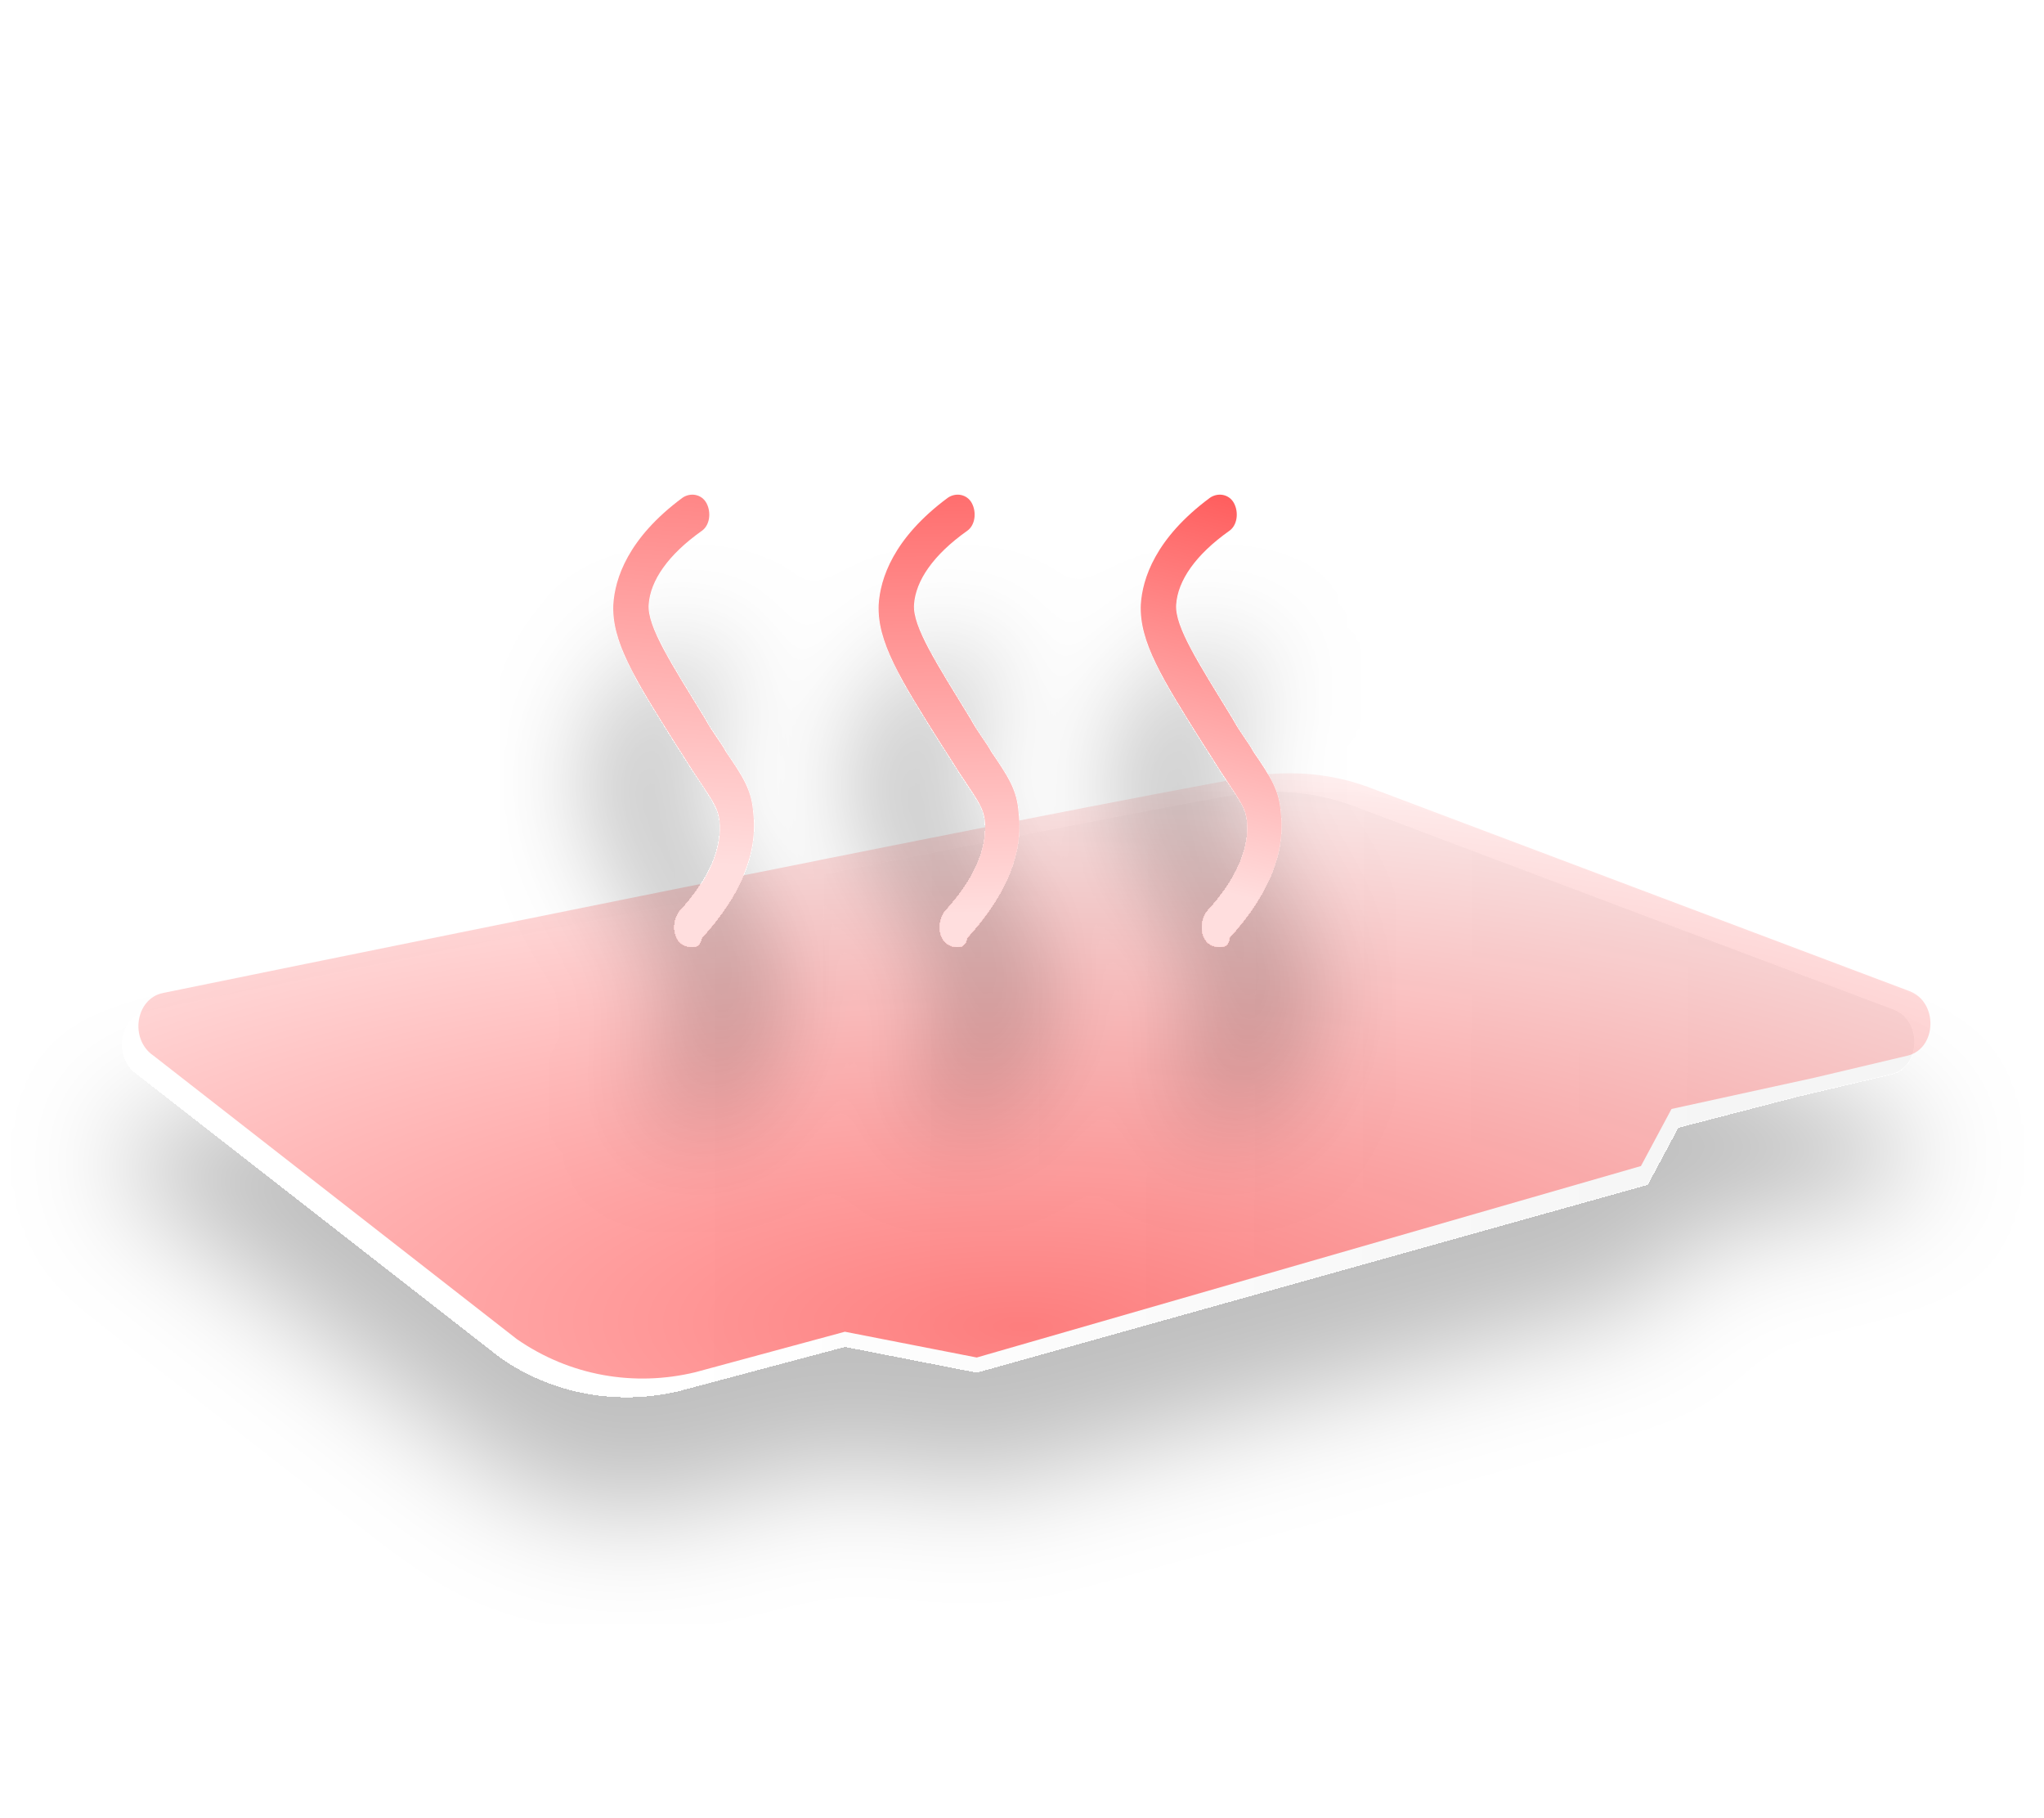
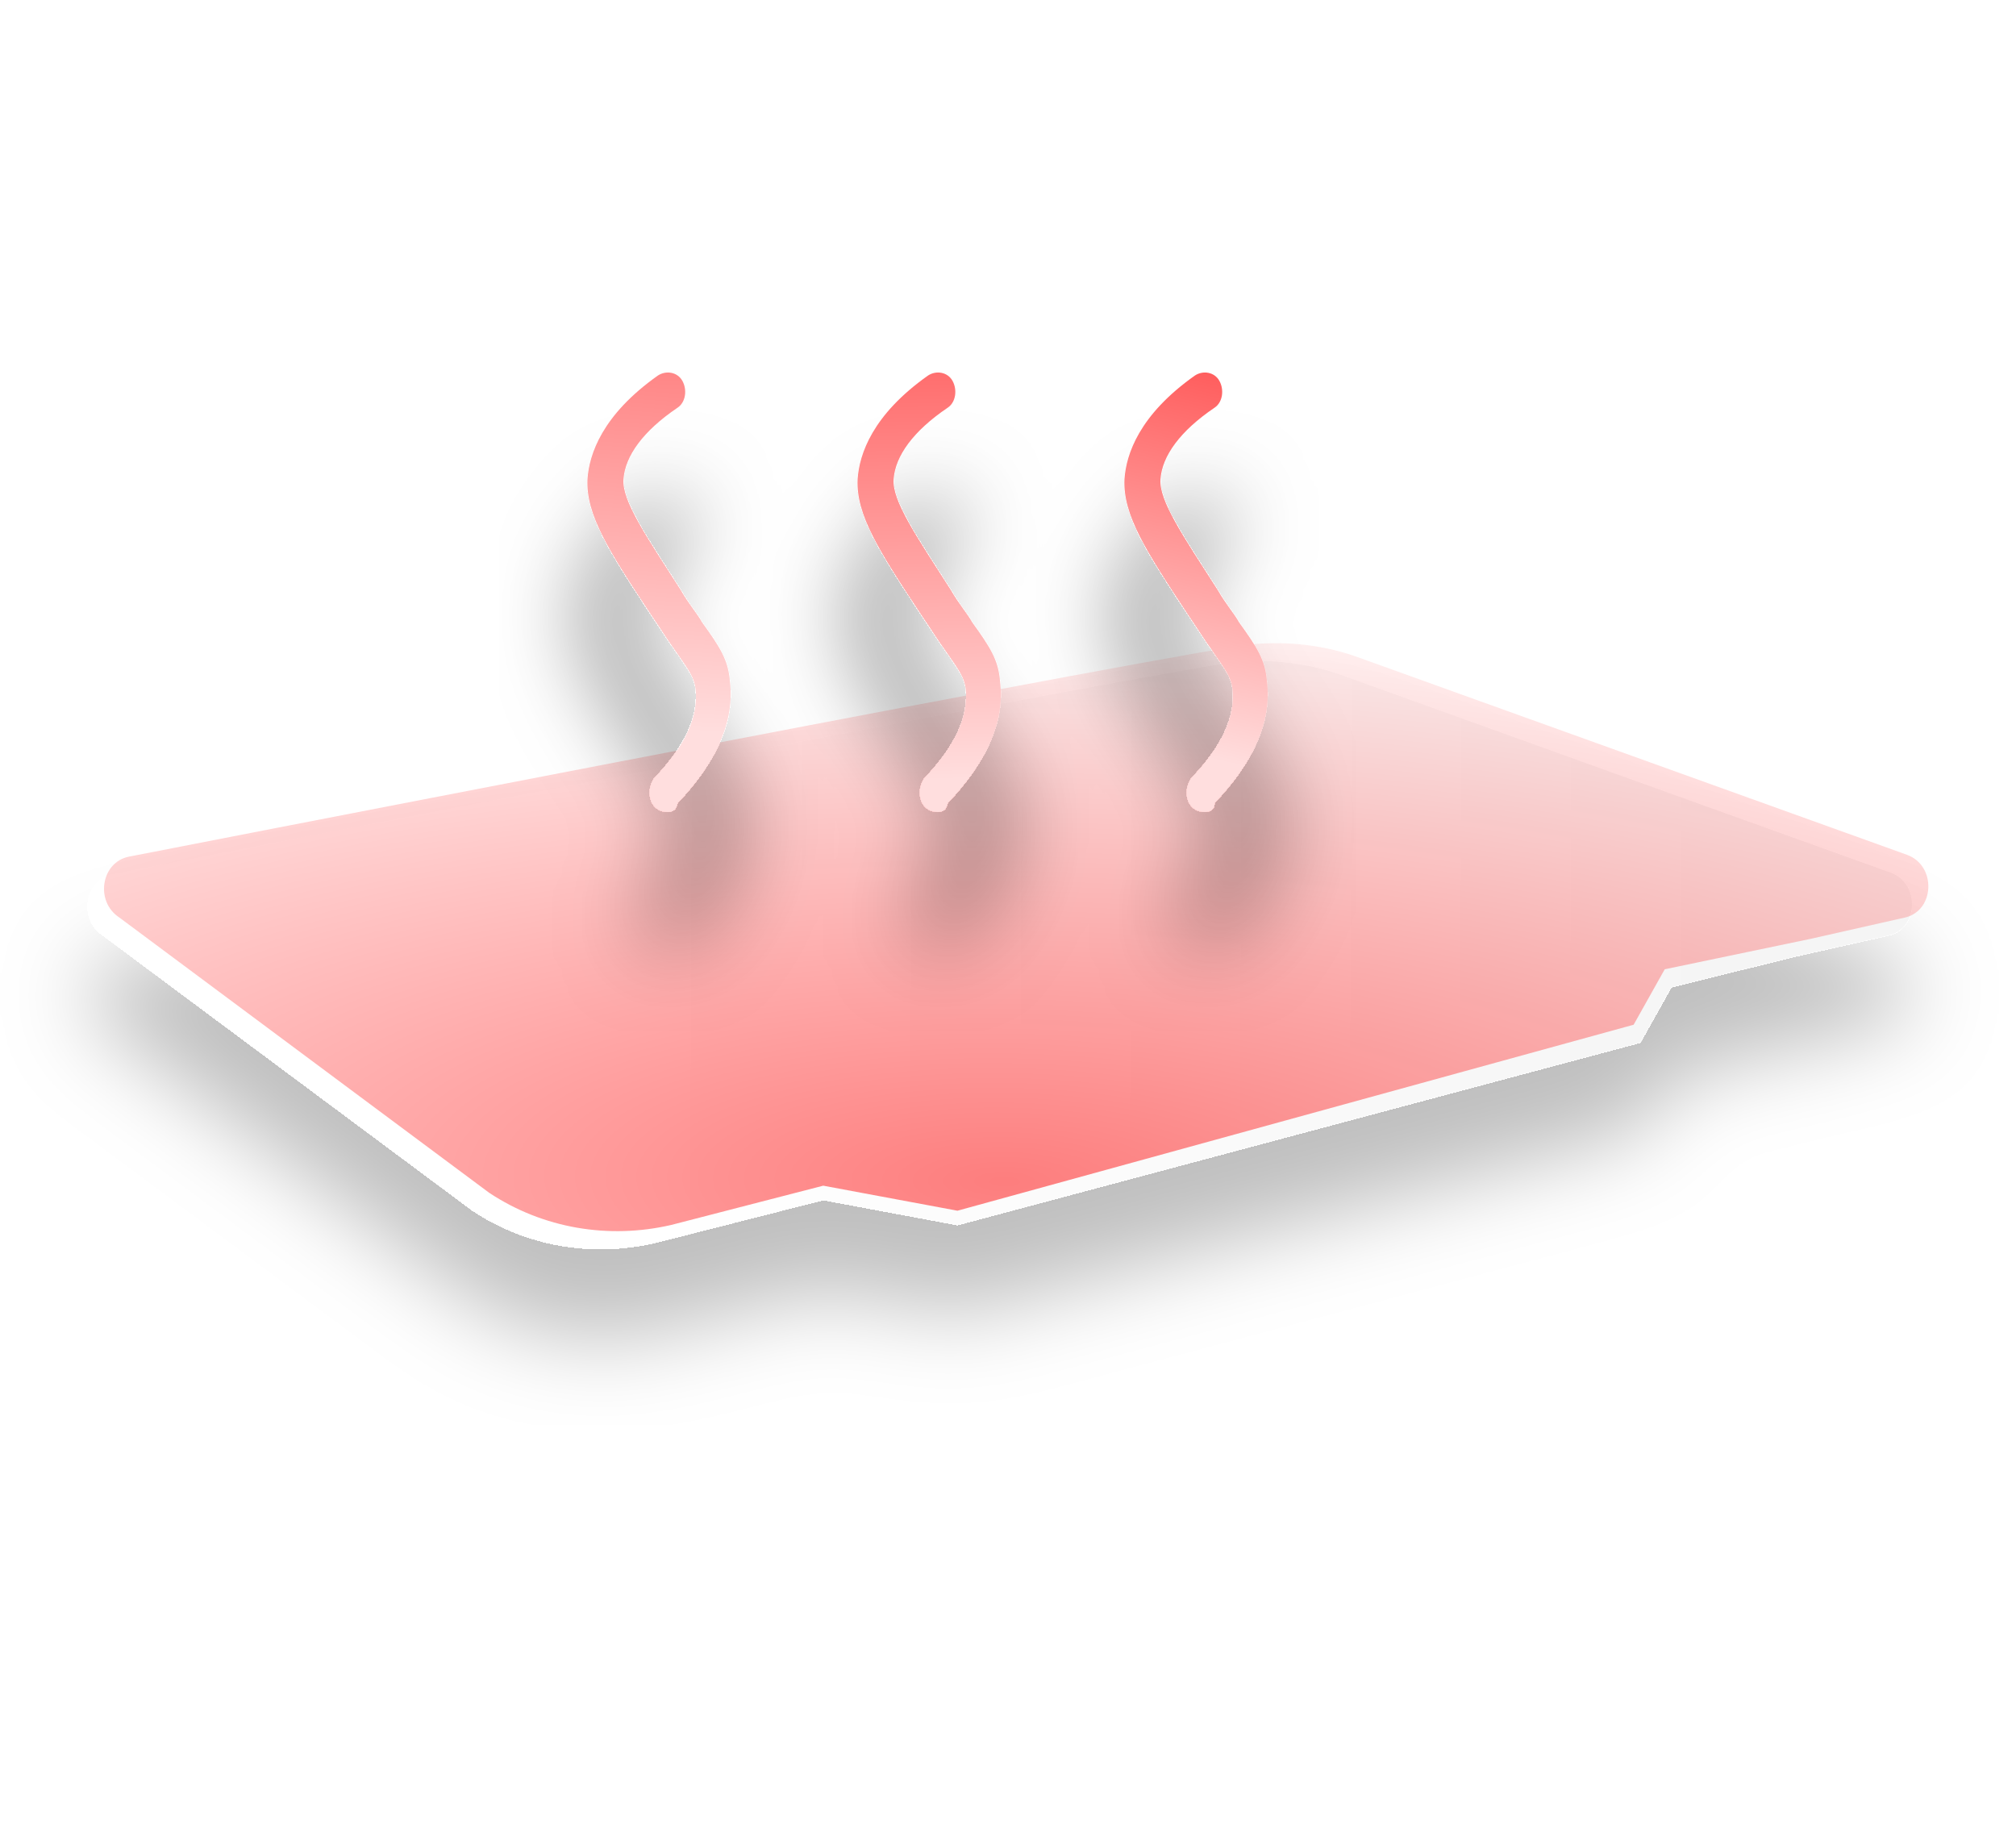
- <svg xmlns="http://www.w3.org/2000/svg" width="72" height="64" viewBox="0 0 72 64" fill="none">
-   <g filter="url(#filter0_d_1359_5512)">
-     <path d="M66.697 35.553L47.606 28.356C46.359 27.902 45 27.773 43.64 27.967C37.182 29.069 5.176 35.617 5.176 35.617C4.212 35.812 3.986 37.238 4.836 37.822L17.638 47.806C19.508 49.102 21.774 49.491 23.926 48.972L29.761 47.417L34.407 48.324L58.029 41.712L59.106 39.702L63.354 38.6L66.64 37.822C67.66 37.562 67.716 35.941 66.697 35.553Z" fill="url(#paint0_linear_1359_5512)" />
+ <svg xmlns="http://www.w3.org/2000/svg" width="92" height="84" viewBox="0 0 92 84" fill="none">
+   <g filter="url(#filter0_d_1_102)">
+     <path d="M86.281 39.826L61.102 30.767C59.459 30.196 57.666 30.033 55.873 30.277C47.355 31.665 5.142 39.908 5.142 39.908C3.872 40.153 3.573 41.948 4.694 42.683L21.579 55.251C24.045 56.883 27.033 57.373 29.872 56.72L37.568 54.761L43.694 55.904L74.85 47.58L76.269 45.05L81.873 43.662L86.206 42.683C87.551 42.356 87.626 40.316 86.281 39.826Z" fill="url(#paint0_linear_1_102)" />
  </g>
-   <path d="M67.263 34.904L48.172 27.708C46.926 27.254 45.566 27.124 44.206 27.319C37.748 28.421 5.742 34.969 5.742 34.969C4.779 35.163 4.552 36.59 5.402 37.173L18.204 47.157C20.074 48.454 22.34 48.843 24.493 48.324L29.761 46.898L34.406 47.806L57.802 41.063L58.879 39.053L63.92 37.951L67.206 37.173C68.226 36.914 68.282 35.293 67.263 34.904Z" fill="url(#paint1_radial_1359_5512)" />
-   <g filter="url(#filter1_d_1359_5512)">
-     <path d="M24.38 33.348C24.209 33.348 24.04 33.283 23.926 33.154C23.7 32.894 23.7 32.441 23.926 32.116C25.003 30.949 25.456 29.847 25.343 28.875C25.286 28.486 25.173 28.291 24.606 27.448C24.38 27.124 24.153 26.735 23.813 26.217C22.34 23.883 21.547 22.586 21.604 21.29C21.66 20.382 22.113 18.956 24.04 17.529C24.323 17.335 24.719 17.4 24.889 17.724C25.059 18.048 25.003 18.502 24.719 18.696C23.53 19.539 22.907 20.447 22.85 21.29C22.793 22.067 23.643 23.364 24.833 25.309C25.116 25.828 25.399 26.152 25.569 26.476C26.192 27.384 26.476 27.837 26.532 28.616C26.702 30.042 26.079 31.533 24.719 33.024C24.663 33.283 24.549 33.348 24.38 33.348Z" fill="url(#paint2_linear_1359_5512)" />
-     <path d="M33.727 33.348C33.557 33.348 33.387 33.283 33.273 33.154C33.047 32.894 33.047 32.441 33.273 32.116C34.35 30.949 34.803 29.847 34.69 28.875C34.633 28.486 34.52 28.291 33.953 27.448C33.727 27.124 33.5 26.735 33.16 26.217C31.687 23.883 30.894 22.586 30.951 21.29C31.008 20.382 31.461 18.956 33.387 17.529C33.67 17.335 34.066 17.4 34.236 17.724C34.406 18.048 34.35 18.502 34.066 18.696C32.877 19.539 32.254 20.447 32.197 21.29C32.141 22.067 32.99 23.364 34.18 25.309C34.463 25.828 34.746 26.152 34.916 26.476C35.539 27.384 35.823 27.837 35.879 28.616C36.049 30.042 35.426 31.533 34.066 33.024C34.01 33.283 33.897 33.348 33.727 33.348Z" fill="url(#paint3_linear_1359_5512)" />
-     <path d="M42.961 33.348C42.791 33.348 42.621 33.283 42.507 33.154C42.281 32.894 42.281 32.441 42.507 32.116C43.584 30.949 44.037 29.847 43.924 28.875C43.867 28.486 43.754 28.291 43.187 27.448C42.961 27.124 42.734 26.735 42.394 26.217C40.921 23.883 40.128 22.586 40.185 21.29C40.241 20.382 40.695 18.956 42.621 17.529C42.904 17.335 43.3 17.4 43.47 17.724C43.64 18.048 43.584 18.502 43.3 18.696C42.111 19.539 41.488 20.447 41.431 21.29C41.374 22.067 42.224 23.364 43.414 25.309C43.697 25.828 43.98 26.152 44.15 26.476C44.773 27.384 45.057 27.837 45.113 28.616C45.283 30.042 44.66 31.533 43.3 33.024C43.3 33.283 43.13 33.348 42.961 33.348Z" fill="url(#paint4_linear_1359_5512)" />
+   <path d="M87.028 39.01L61.85 29.951C60.206 29.38 58.413 29.216 56.62 29.461C48.102 30.849 5.89 39.092 5.89 39.092C4.619 39.337 4.321 41.132 5.441 41.867L22.326 54.435C24.792 56.067 27.78 56.557 30.619 55.904L37.568 54.109L43.694 55.251L74.551 46.763L75.97 44.233L82.62 42.846L86.953 41.867C88.298 41.54 88.373 39.5 87.028 39.01Z" fill="url(#paint1_radial_1_102)" />
+   <g filter="url(#filter1_d_1_102)">
+     <path d="M30.47 37.051C30.246 37.051 30.022 36.97 29.872 36.806C29.573 36.48 29.573 35.909 29.872 35.501C31.292 34.032 31.89 32.644 31.74 31.42C31.666 30.93 31.516 30.686 30.769 29.625C30.47 29.216 30.171 28.727 29.723 28.074C27.78 25.136 26.735 23.504 26.809 21.871C26.884 20.729 27.482 18.933 30.022 17.138C30.395 16.893 30.918 16.974 31.142 17.383C31.367 17.791 31.292 18.362 30.918 18.607C29.349 19.668 28.528 20.81 28.453 21.871C28.378 22.851 29.499 24.483 31.068 26.931C31.441 27.584 31.815 27.992 32.039 28.4C32.861 29.543 33.234 30.114 33.309 31.094C33.533 32.889 32.712 34.766 30.918 36.643C30.844 36.97 30.694 37.051 30.47 37.051Z" fill="url(#paint2_linear_1_102)" />
+     <path d="M42.798 37.051C42.574 37.051 42.349 36.97 42.2 36.806C41.901 36.48 41.901 35.909 42.2 35.501C43.62 34.032 44.217 32.644 44.068 31.42C43.993 30.93 43.844 30.686 43.097 29.625C42.798 29.216 42.499 28.727 42.051 28.074C40.108 25.136 39.062 23.504 39.137 21.871C39.212 20.729 39.809 18.933 42.349 17.138C42.723 16.893 43.246 16.974 43.47 17.383C43.694 17.791 43.62 18.362 43.246 18.607C41.677 19.668 40.855 20.81 40.781 21.871C40.706 22.851 41.827 24.483 43.395 26.931C43.769 27.584 44.143 27.992 44.367 28.4C45.189 29.543 45.562 30.114 45.637 31.094C45.861 32.889 45.039 34.766 43.246 36.643C43.171 36.97 43.022 37.051 42.798 37.051Z" fill="url(#paint3_linear_1_102)" />
+     <path d="M54.976 37.051C54.752 37.051 54.528 36.97 54.378 36.806C54.08 36.48 54.08 35.909 54.378 35.501C55.798 34.032 56.396 32.644 56.246 31.42C56.172 30.93 56.022 30.686 55.275 29.625C54.976 29.216 54.677 28.727 54.229 28.074C52.286 25.136 51.24 23.504 51.315 21.871C51.39 20.729 51.987 18.933 54.528 17.138C54.901 16.893 55.424 16.974 55.648 17.383C55.873 17.791 55.798 18.362 55.424 18.607C53.855 19.668 53.033 20.81 52.959 21.871C52.884 22.851 54.005 24.483 55.574 26.931C55.947 27.584 56.321 27.992 56.545 28.4C57.367 29.543 57.74 30.114 57.815 31.094C58.039 32.889 57.218 34.766 55.424 36.643C55.424 36.97 55.2 37.051 54.976 37.051Z" fill="url(#paint4_linear_1_102)" />
  </g>
  <defs>
-     <filter id="filter0_d_1359_5512" x="0.309" y="27.88" width="71.124" height="29.315" filterUnits="userSpaceOnUse" color-interpolation-filters="sRGB">
+     <filter id="filter0_d_1_102" x="0" y="30.167" width="91.253" height="34.833" filterUnits="userSpaceOnUse" color-interpolation-filters="sRGB">
      <feFlood flood-opacity="0" result="BackgroundImageFix" />
      <feColorMatrix in="SourceAlpha" type="matrix" values="0 0 0 0 0 0 0 0 0 0 0 0 0 0 0 0 0 0 127 0" result="hardAlpha" />
      <feOffset dy="4" />
      <feGaussianBlur stdDeviation="2" />
      <feComposite in2="hardAlpha" operator="out" />
      <feColorMatrix type="matrix" values="0 0 0 0 0 0 0 0 0 0 0 0 0 0 0 0 0 0 0.25 0" />
-       <feBlend mode="normal" in2="BackgroundImageFix" result="effect1_dropShadow_1359_5512" />
-       <feBlend mode="normal" in="SourceGraphic" in2="effect1_dropShadow_1359_5512" result="shape" />
+       <feBlend mode="normal" in2="BackgroundImageFix" result="effect1_dropShadow_1_102" />
+       <feBlend mode="normal" in="SourceGraphic" in2="effect1_dropShadow_1_102" result="shape" />
    </filter>
-     <filter id="filter1_d_1359_5512" x="17.601" y="17.42" width="31.54" height="25.928" filterUnits="userSpaceOnUse" color-interpolation-filters="sRGB">
+     <filter id="filter1_d_1_102" x="22.805" y="17" width="39.046" height="30.051" filterUnits="userSpaceOnUse" color-interpolation-filters="sRGB">
      <feFlood flood-opacity="0" result="BackgroundImageFix" />
      <feColorMatrix in="SourceAlpha" type="matrix" values="0 0 0 0 0 0 0 0 0 0 0 0 0 0 0 0 0 0 127 0" result="hardAlpha" />
      <feOffset dy="6" />
      <feGaussianBlur stdDeviation="2" />
      <feComposite in2="hardAlpha" operator="out" />
      <feColorMatrix type="matrix" values="0 0 0 0 0 0 0 0 0 0 0 0 0 0 0 0 0 0 0.6 0" />
-       <feBlend mode="normal" in2="BackgroundImageFix" result="effect1_dropShadow_1359_5512" />
-       <feBlend mode="normal" in="SourceGraphic" in2="effect1_dropShadow_1359_5512" result="shape" />
+       <feBlend mode="normal" in2="BackgroundImageFix" result="effect1_dropShadow_1_102" />
+       <feBlend mode="normal" in="SourceGraphic" in2="effect1_dropShadow_1_102" result="shape" />
    </filter>
-     <linearGradient id="paint0_linear_1359_5512" x1="1.38" y1="37.951" x2="65.627" y2="38.21" gradientUnits="userSpaceOnUse">
+     <linearGradient id="paint0_linear_1_102" x1="0.137" y1="42.846" x2="84.87" y2="43.203" gradientUnits="userSpaceOnUse">
      <stop offset="0.341" stop-color="white" />
      <stop offset="0.933" stop-color="#F5F5F5" />
    </linearGradient>
-     <radialGradient id="paint1_radial_1359_5512" cx="0" cy="0" r="1" gradientUnits="userSpaceOnUse" gradientTransform="translate(35.9357 46.7033) rotate(-89.2848) scale(22.6927 67.2073)">
+     <radialGradient id="paint1_radial_1_102" cx="0" cy="0" r="1" gradientUnits="userSpaceOnUse" gradientTransform="translate(45.7116 53.8637) rotate(-89.2507) scale(28.5671 88.637)">
      <stop stop-color="#FF0000" stop-opacity="0.5" />
      <stop offset="1" stop-color="#FF0000" stop-opacity="0" />
    </radialGradient>
-     <linearGradient id="paint2_linear_1359_5512" x1="26.306" y1="6.832" x2="24.453" y2="32.084" gradientUnits="userSpaceOnUse">
+     <linearGradient id="paint2_linear_1_102" x1="33.01" y1="3.672" x2="30.783" y2="35.476" gradientUnits="userSpaceOnUse">
      <stop stop-color="#FF3E3E" />
      <stop offset="0.933" stop-color="#FFDEDE" />
    </linearGradient>
-     <linearGradient id="paint3_linear_1359_5512" x1="34.236" y1="10.398" x2="34.608" y2="33.736" gradientUnits="userSpaceOnUse">
+     <linearGradient id="paint3_linear_1_102" x1="43.47" y1="8.16" x2="43.916" y2="37.54" gradientUnits="userSpaceOnUse">
      <stop offset="0.028" stop-color="#FF3E3E" />
      <stop offset="0.933" stop-color="#FFDEDE" />
    </linearGradient>
-     <linearGradient id="paint4_linear_1359_5512" x1="46.699" y1="14.288" x2="42.306" y2="32.525" gradientUnits="userSpaceOnUse">
+     <linearGradient id="paint4_linear_1_102" x1="59.907" y1="13.057" x2="54.602" y2="36.128" gradientUnits="userSpaceOnUse">
      <stop offset="0.028" stop-color="#FF3E3E" />
      <stop offset="0.933" stop-color="#FFDEDE" />
    </linearGradient>
  </defs>
</svg>
